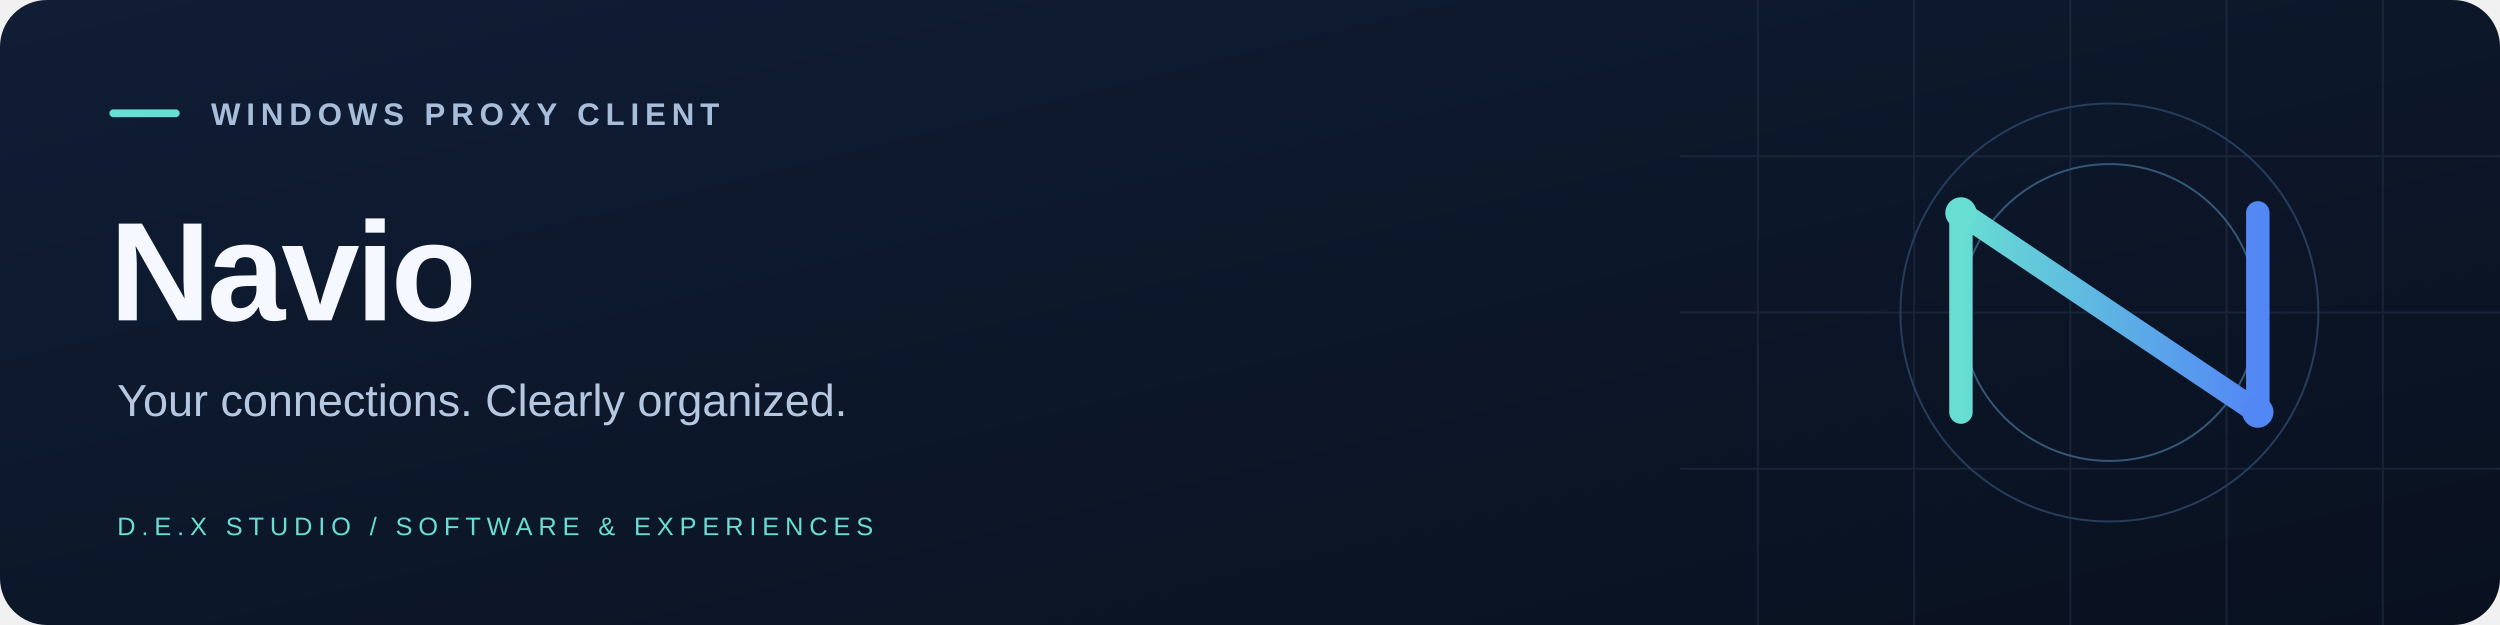
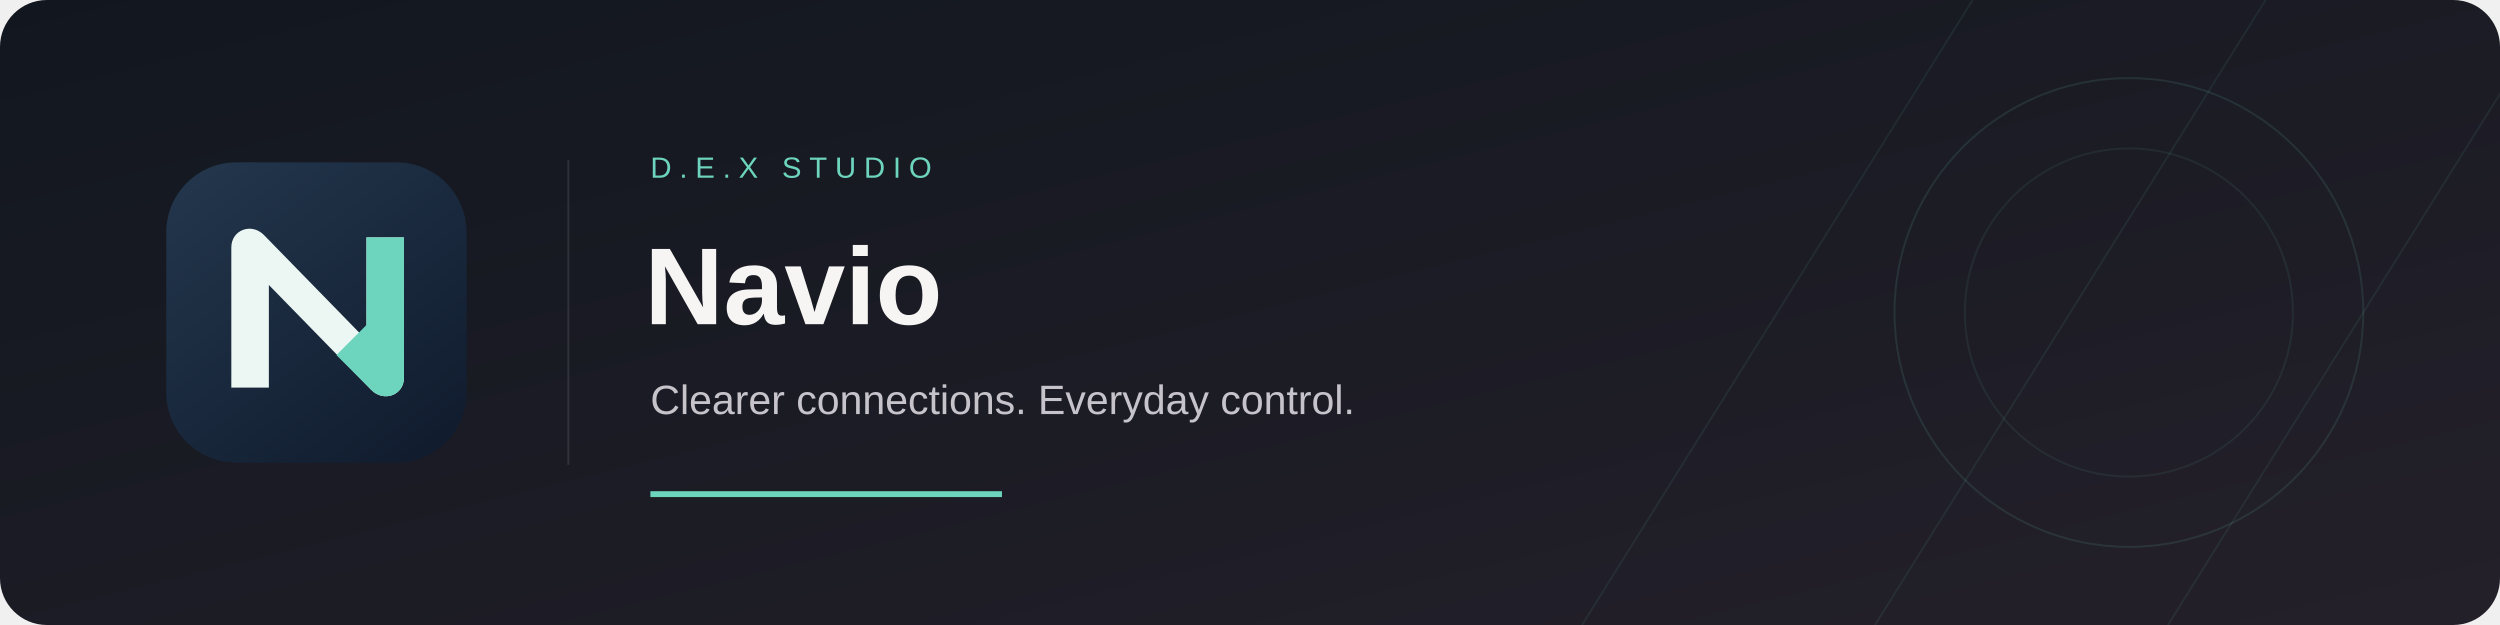
- <svg xmlns="http://www.w3.org/2000/svg" width="1280" height="320" viewBox="0 0 1280 320" role="img" aria-label="Navio — Your connections. Clearly organized.">
+ <svg xmlns="http://www.w3.org/2000/svg" width="1280" height="320" viewBox="0 0 1280 320" role="img" aria-label="Navio — D.E.X Studio">
  <defs>
-     <linearGradient id="bg" x1="0" y1="0" x2="1" y2="1">
-       <stop stop-color="#101D35" />
-       <stop offset="1" stop-color="#09111F" />
-     </linearGradient>
-     <linearGradient id="line">
-       <stop stop-color="#68DED2" />
-       <stop offset="1" stop-color="#5387F5" />
+     <linearGradient id="back" x2="1" y2="1">
+       <stop stop-color="#12171f" />
+       <stop offset="1" stop-color="#24202a" />
    </linearGradient>
  </defs>
-   <rect width="1280" height="320" rx="24" fill="url(#bg)" />
-   <path d="M900 0v320M980 0v320M1060 0v320M1140 0v320M1220 0v320M860 80h420M860 160h420M860 240h420" stroke="#26354A" stroke-opacity=".5" />
-   <circle cx="1080" cy="160" r="107" fill="none" stroke="#263D5B" />
-   <circle cx="1080" cy="160" r="76" fill="none" stroke="#355879" />
-   <path d="M1004 211V109l152 102V109" fill="none" stroke="url(#line)" stroke-width="12" stroke-linecap="round" stroke-linejoin="round" />
-   <circle cx="1004" cy="109" r="8" fill="#68DED2" />
-   <circle cx="1156" cy="211" r="8" fill="#5387F5" />
-   <rect x="56" y="56" width="36" height="4" rx="2" fill="#68DED2" />
-   <text x="108" y="64" fill="#A8BDDA" font-family="Segoe UI,Arial,sans-serif" font-size="16" font-weight="600" letter-spacing="3">WINDOWS PROXY CLIENT</text>
-   <text x="56" y="164" fill="#F5F8FF" font-family="Segoe UI,Arial,sans-serif" font-size="72" font-weight="700" letter-spacing="-2">Navio</text>
-   <text x="60" y="213" fill="#B6C7E0" font-family="Segoe UI,Arial,sans-serif" font-size="23">Your connections. Clearly organized.</text>
-   <text x="60" y="274" fill="#68DED2" font-family="Segoe UI,Arial,sans-serif" font-size="13" letter-spacing="3">D.E.X STUDIO  /  SOFTWARE &amp; EXPERIENCES</text>
+   <rect width="1280" height="320" rx="24" fill="url(#back)" />
+   <path d="M1010 0 810 320M1160 0 960 320M1310 0 1110 320" fill="none" stroke="#6dd5bd" opacity=".08" />
+   <circle cx="1090" cy="160" r="120" fill="none" stroke="#6dd5bd" opacity=".12" />
+   <circle cx="1090" cy="160" r="84" fill="none" stroke="#6dd5bd" opacity=".08" />
+   <svg viewBox="0 0 128 128" x="80" y="78" width="164" height="164">
+     <defs>
+       <linearGradient id="surface" x1="20" y1="8" x2="110" y2="128" gradientUnits="userSpaceOnUse">
+         <stop stop-color="#22354B" />
+         <stop offset="1" stop-color="#101B2D" />
+       </linearGradient>
+     </defs>
+     <rect x="4" y="4" width="120" height="120" rx="28" fill="url(#surface)" />
+     <path d="M30 94V38C30 31 38 28 43 33L84 75V34H99V90C99 97 91 100 86 95L45 53V94Z" fill="#ECF7F4" />
+     <path d="M84 34H99V90C99 97 91 100 86 95L72 81L84 69V75Z" fill="#6DD5BD" />
+   </svg>
+   <path d="M291 82V238" stroke="#ffffff" opacity=".1" />
+   <text x="333" y="91" fill="#6dd5bd" font-family="Segoe UI,Arial,sans-serif" font-size="15" letter-spacing="4">D.E.X STUDIO</text>
+   <text x="330" y="166" fill="#f7f5f3" font-family="Segoe UI,Arial,sans-serif" font-weight="650" font-size="56">Navio</text>
+   <text x="333" y="212" fill="#c6c3ca" font-family="Segoe UI,Arial,sans-serif" font-size="21">Clearer connections. Everyday control.</text>
+   <path d="M333 253H513" stroke="#6dd5bd" stroke-width="3" />
</svg>
